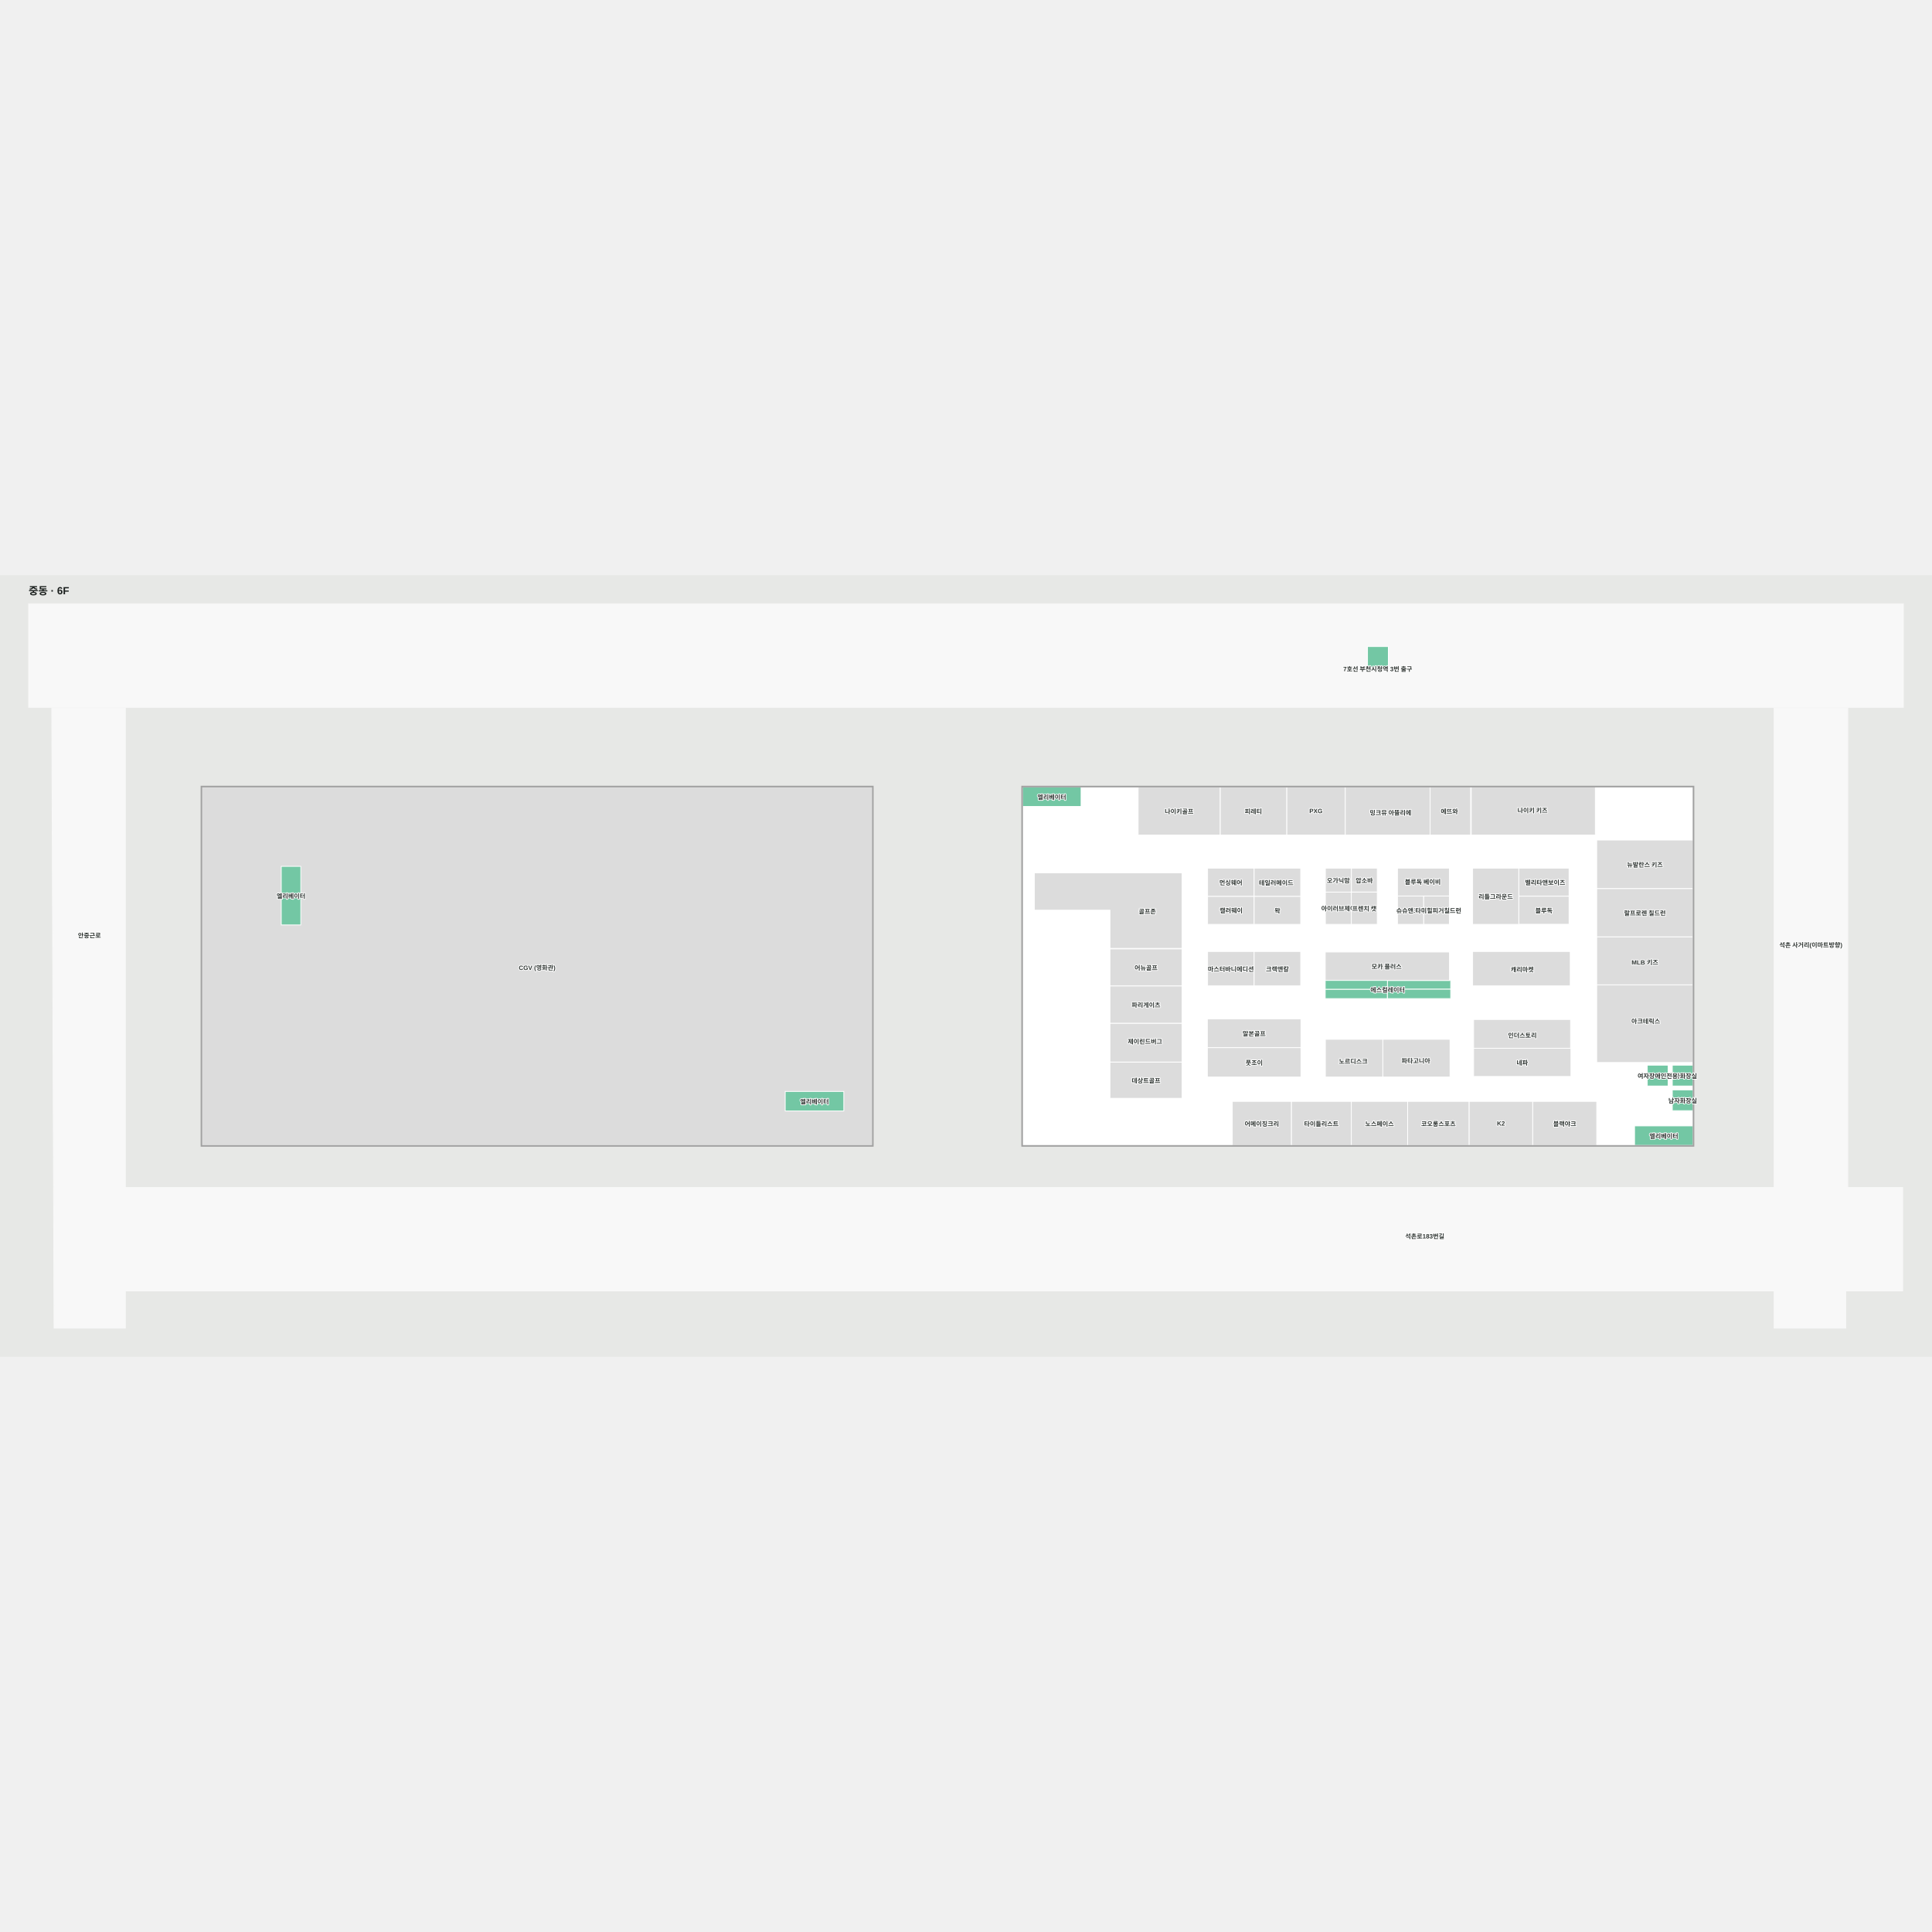
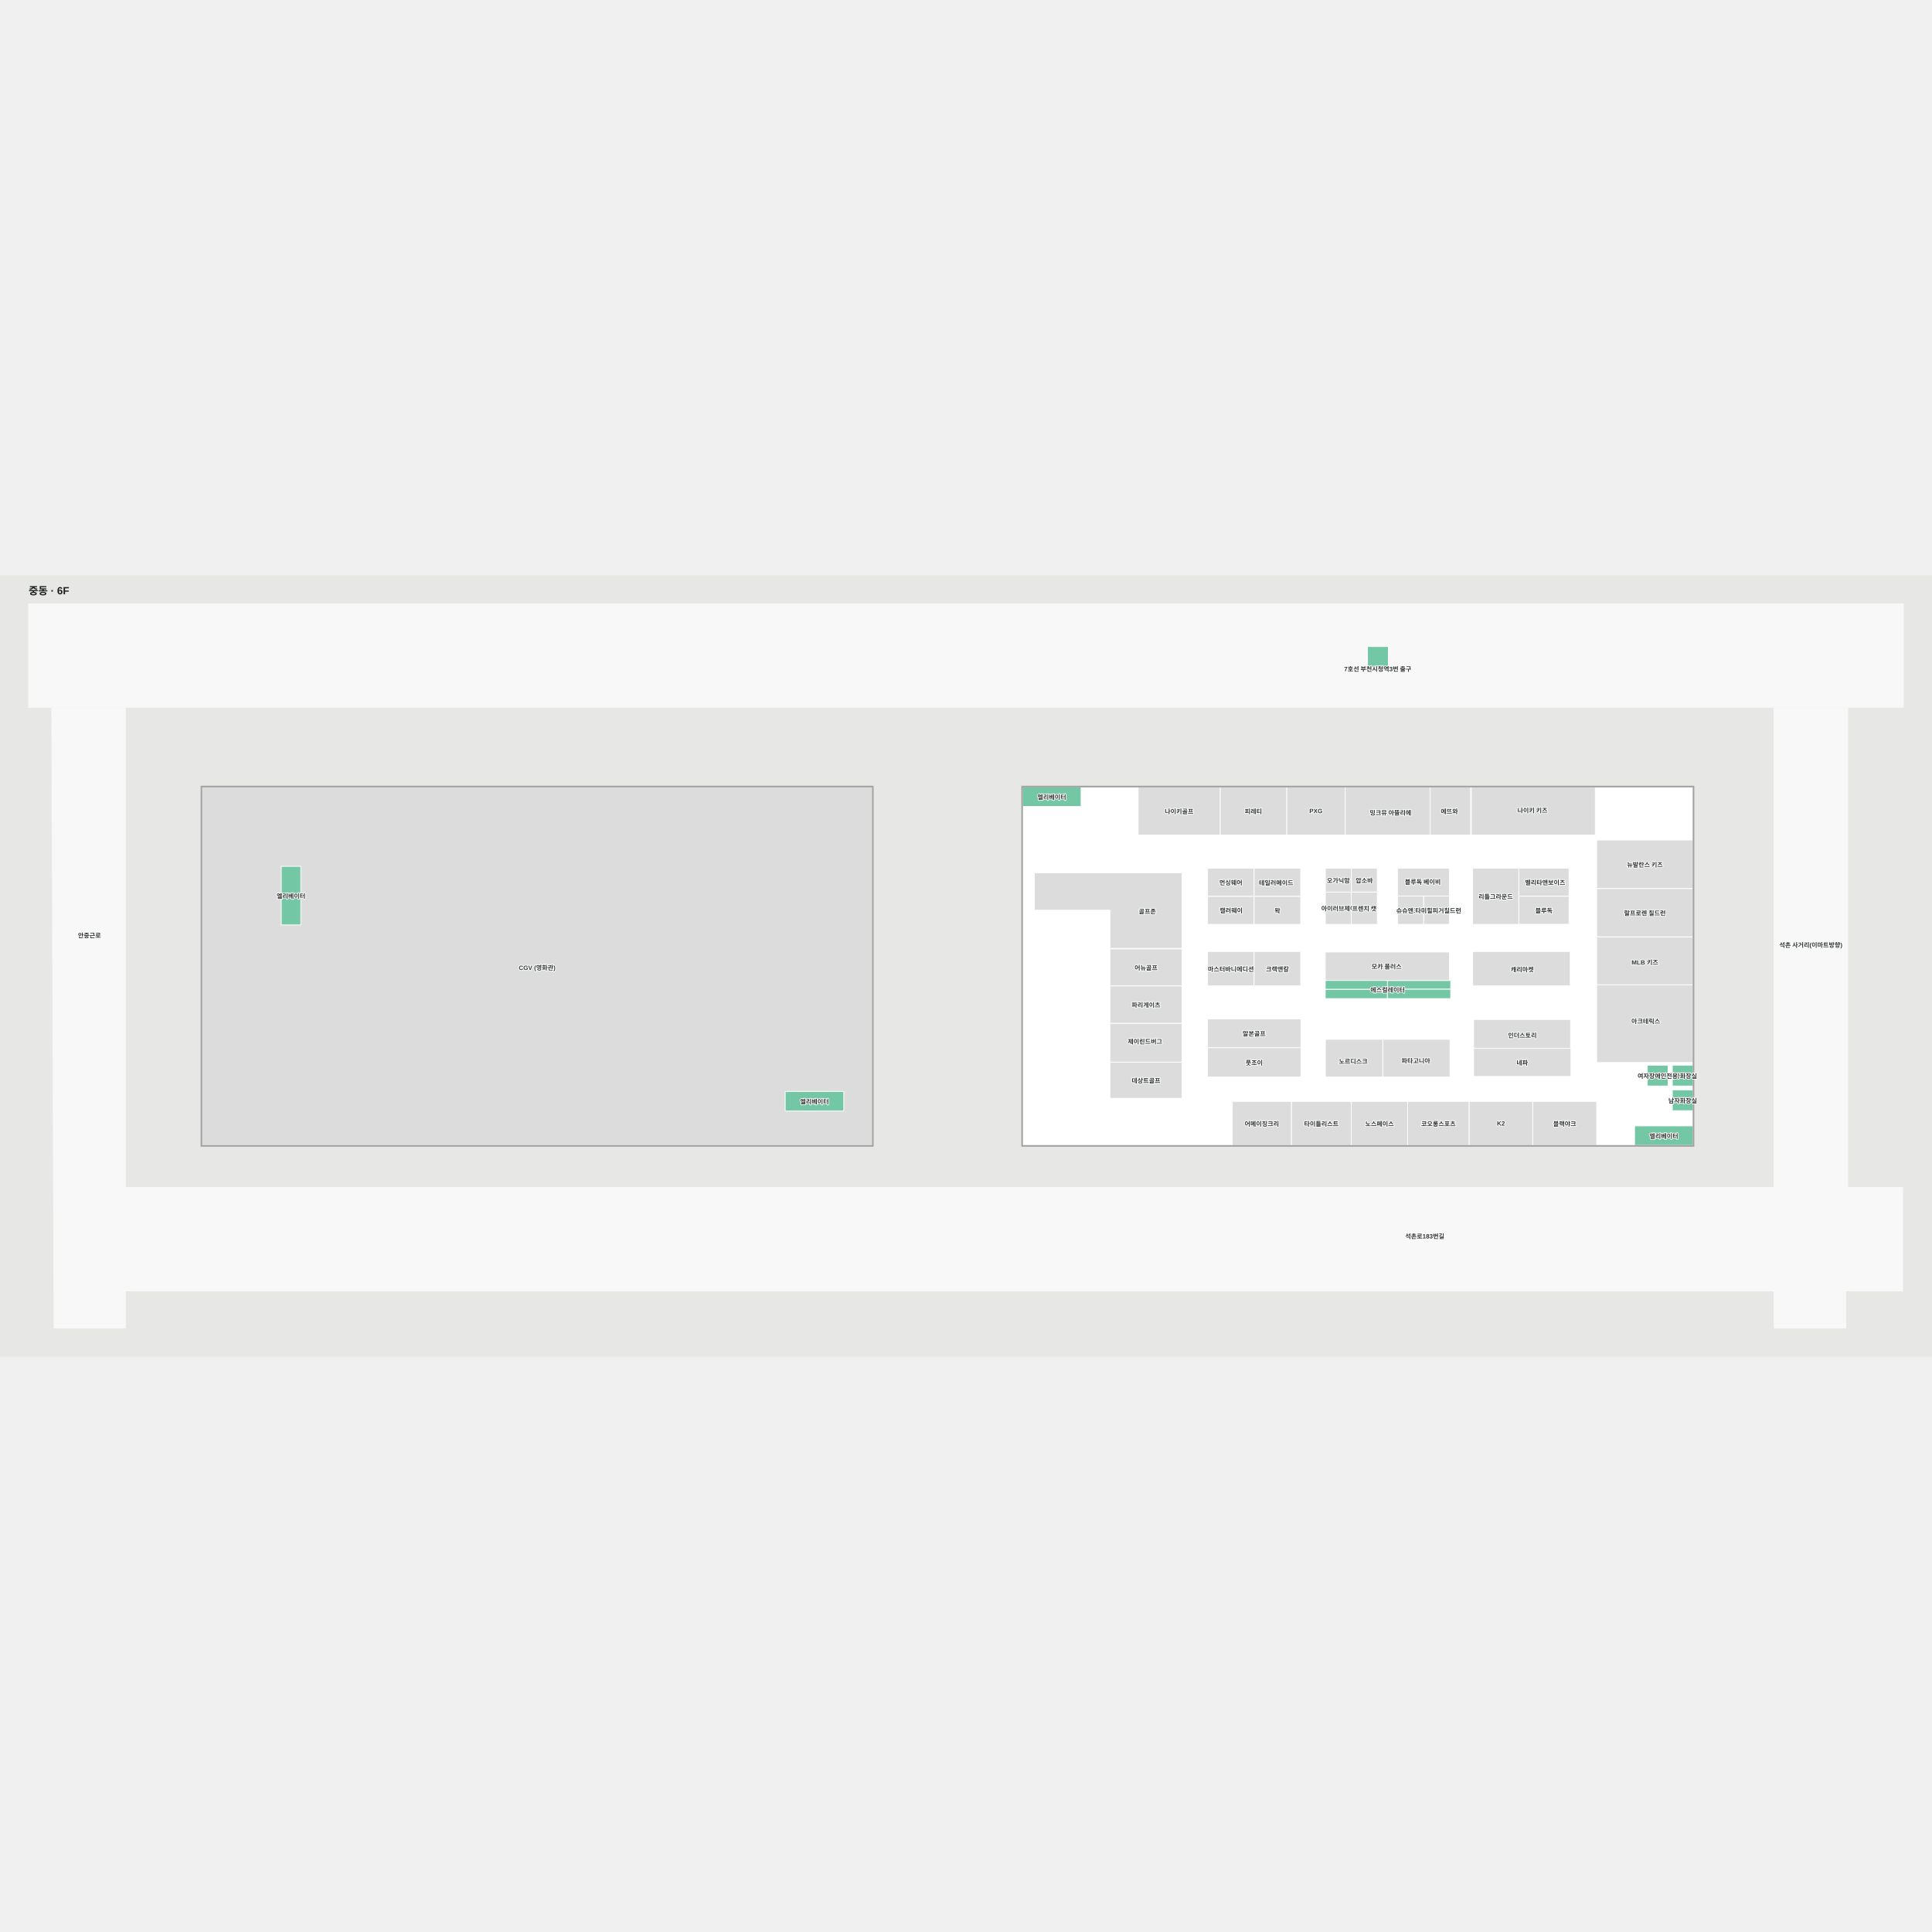
<svg xmlns="http://www.w3.org/2000/svg" viewBox="-55 55.362 3710 1500.97" width="1200" height="1200" role="img" aria-labelledby="title desc">
  <rect x="-55" y="55.362" width="3710" height="1500.97" fill="#e7e8e6" />
  <g>
    <polygon points="332.53,1150.50 1620.33,1150.50 1620.33,462.00 332.53,462.00 332.53,576.83" fill="#ffffff" fill-opacity="1" stroke="#ffffff" stroke-width="1.5" />
    <polygon points="1908.50,1150.40 3196.30,1150.40 3196.30,461.90 1908.50,461.90 1908.50,576.73" fill="#ffffff" fill-opacity="1" stroke="#ffffff" stroke-width="1.5" />
    <polygon points="3493.21,1231.12 3493.21,310.41 3351.90,310.41 3351.90,1231.12 185.72,1231.12 185.72,310.41 44.41,310.41 48.83,1501.33 185.72,1501.33 185.72,1429.83 3351.90,1429.83 3351.90,1501.33 3489.37,1501.33 3489.37,1429.83 3598.67,1429.83 3598.67,1231.12" fill="#f8f8f8" fill-opacity="1" stroke="#f8f8f8" stroke-width="1.5" />
    <polygon points="3600.00,309.08 0.00,309.08 0.00,110.36 3600.00,110.36" fill="#f8f8f8" fill-opacity="1" stroke="#f8f8f8" stroke-width="1.5" />
  </g>
  <g>
    <polygon points="3196.30,991.16 3011.13,991.16 3011.13,842.00 3196.30,842.00" fill="#dcdcdc" fill-opacity="1" stroke="#ffffff" stroke-width="1.5" />
    <polygon points="2770.24,462.00 3008.51,462.00 3008.51,554.34 2770.24,554.34" fill="#dcdcdc" fill-opacity="1" stroke="#ffffff" stroke-width="1.5" />
    <polygon points="2689.23,462.00 2769.03,462.00 2769.03,554.34 2689.23,554.34" fill="#dcdcdc" fill-opacity="1" stroke="#ffffff" stroke-width="1.5" />
    <polygon points="2528.10,462.00 2691.23,462.00 2691.23,554.34 2528.10,554.34" fill="#dcdcdc" fill-opacity="1" stroke="#ffffff" stroke-width="1.5" />
    <polygon points="2528.10,462.00 2415.77,462.00 2415.77,554.34 2528.10,554.34" fill="#dcdcdc" fill-opacity="1" stroke="#ffffff" stroke-width="1.5" />
    <polygon points="2287.96,462.00 2415.77,462.00 2415.77,554.34 2287.96,554.34" fill="#dcdcdc" fill-opacity="1" stroke="#ffffff" stroke-width="1.5" />
    <polygon points="2287.96,462.00 2130.59,462.00 2130.59,554.34 2287.96,554.34" fill="#dcdcdc" fill-opacity="1" stroke="#ffffff" stroke-width="1.5" />
    <polygon points="332.53,1150.50 1620.33,1150.50 1620.33,462.00 332.53,462.00" fill="#dcdcdc" fill-opacity="1" stroke="#ffffff" stroke-width="1.5" />
    <polygon points="3196.30,657.05 3011.13,657.05 3011.13,750.00 3196.30,750.00" fill="#dcdcdc" fill-opacity="1" stroke="#ffffff" stroke-width="1.5" />
    <polygon points="3011.13,750.00 3011.13,842.00 3196.30,842.00 3196.30,750.00" fill="#dcdcdc" fill-opacity="1" stroke="#ffffff" stroke-width="1.5" />
    <polygon points="3196.30,563.98 3011.13,563.98 3011.13,657.05 3196.30,657.05" fill="#dcdcdc" fill-opacity="1" stroke="#ffffff" stroke-width="1.5" />
    <polygon points="3011.13,1065.81 2888.20,1065.81 2888.20,1150.50 3011.13,1150.50" fill="#dcdcdc" fill-opacity="1" stroke="#ffffff" stroke-width="1.5" />
    <polygon points="2424.73,1065.81 2424.73,1150.50 2539.94,1150.50 2539.94,1065.81" fill="#dcdcdc" fill-opacity="1" stroke="#ffffff" stroke-width="1.5" />
    <polygon points="2311.37,1065.81 2311.37,1150.50 2424.73,1150.50 2424.73,1065.81" fill="#dcdcdc" fill-opacity="1" stroke="#ffffff" stroke-width="1.5" />
    <polygon points="2648.12,1065.81 2648.12,1150.50 2766.26,1150.50 2766.26,1065.81" fill="#dcdcdc" fill-opacity="1" stroke="#ffffff" stroke-width="1.5" />
    <polygon points="2539.94,1065.81 2539.94,1150.50 2648.12,1150.50 2648.12,1065.81" fill="#dcdcdc" fill-opacity="1" stroke="#ffffff" stroke-width="1.5" />
    <polygon points="2628.55,671.45 2628.55,725.91 2679.04,725.91 2678.91,671.45" fill="#dcdcdc" fill-opacity="1" stroke="#ffffff" stroke-width="1.5" />
    <polygon points="2728.20,617.96 2628.55,617.96 2628.55,671.45 2728.20,671.45" fill="#dcdcdc" fill-opacity="1" stroke="#ffffff" stroke-width="1.5" />
    <polygon points="2490.11,663.93 2490.11,725.91 2539.94,725.91 2539.94,663.93" fill="#dcdcdc" fill-opacity="1" stroke="#ffffff" stroke-width="1.5" />
    <polygon points="2589.77,663.93 2589.77,617.96 2539.94,617.96 2539.94,663.93" fill="#dcdcdc" fill-opacity="1" stroke="#ffffff" stroke-width="1.5" />
    <polygon points="2589.77,663.93 2539.94,663.93 2539.94,725.91 2589.77,725.91" fill="#dcdcdc" fill-opacity="1" stroke="#ffffff" stroke-width="1.5" />
    <polygon points="2539.94,617.96 2490.11,617.96 2490.11,663.93 2539.94,663.93" fill="#dcdcdc" fill-opacity="1" stroke="#ffffff" stroke-width="1.5" />
    <polygon points="2490.11,946.65 2490.11,1019.04 2600.49,1019.04 2600.49,946.65" fill="#dcdcdc" fill-opacity="1" stroke="#ffffff" stroke-width="1.5" />
    <polygon points="2729.44,946.65 2600.49,946.65 2600.49,1019.04 2729.44,1019.04" fill="#dcdcdc" fill-opacity="1" stroke="#ffffff" stroke-width="1.5" />
    <polygon points="2443.20,907.44 2263.50,907.44 2263.50,962.69 2443.20,962.69" fill="#dcdcdc" fill-opacity="1" stroke="#ffffff" stroke-width="1.5" />
    <polygon points="2263.89,671.94 2263.89,725.91 2353.29,725.91 2353.29,671.94" fill="#dcdcdc" fill-opacity="1" stroke="#ffffff" stroke-width="1.5" />
    <polygon points="2353.29,617.96 2263.89,617.96 2263.89,671.94 2353.29,671.94" fill="#dcdcdc" fill-opacity="1" stroke="#ffffff" stroke-width="1.5" />
    <polygon points="2353.29,671.94 2353.29,725.91 2442.69,725.91 2442.69,671.94" fill="#dcdcdc" fill-opacity="1" stroke="#ffffff" stroke-width="1.5" />
    <polygon points="2442.69,671.94 2442.69,617.96 2353.29,617.96 2353.29,671.94" fill="#dcdcdc" fill-opacity="1" stroke="#ffffff" stroke-width="1.5" />
    <polygon points="2263.89,843.99 2353.29,843.99 2353.29,777.99 2263.89,777.99" fill="#dcdcdc" fill-opacity="1" stroke="#ffffff" stroke-width="1.5" />
    <polygon points="2442.69,843.99 2442.69,777.99 2353.29,777.99 2353.29,843.99" fill="#dcdcdc" fill-opacity="1" stroke="#ffffff" stroke-width="1.5" />
    <polygon points="2214.98,843.99 2076.43,843.99 2076.43,915.97 2214.98,915.97" fill="#dcdcdc" fill-opacity="1" stroke="#ffffff" stroke-width="1.5" />
    <polygon points="2214.98,773.05 2076.43,773.05 2076.43,843.99 2214.98,843.99" fill="#dcdcdc" fill-opacity="1" stroke="#ffffff" stroke-width="1.5" />
    <polygon points="2076.43,915.97 2076.43,990.43 2214.98,990.43 2214.98,915.97" fill="#dcdcdc" fill-opacity="1" stroke="#ffffff" stroke-width="1.5" />
    <polygon points="2076.43,1059.89 2214.98,1059.89 2214.98,990.43 2076.43,990.43" fill="#dcdcdc" fill-opacity="1" stroke="#ffffff" stroke-width="1.5" />
    <polygon points="2774.72,1017.96 2961.68,1017.96 2961.68,963.80 2774.72,963.80" fill="#dcdcdc" fill-opacity="1" stroke="#ffffff" stroke-width="1.5" />
    <polygon points="2774.72,963.80 2960.95,963.80 2960.95,908.56 2774.72,908.56" fill="#dcdcdc" fill-opacity="1" stroke="#ffffff" stroke-width="1.5" />
    <polygon points="2772.83,843.99 2960.31,843.99 2960.31,777.99 2772.83,777.99" fill="#dcdcdc" fill-opacity="1" stroke="#ffffff" stroke-width="1.5" />
    <polygon points="2861.47,725.67 2958.02,725.67 2958.02,671.69 2861.47,671.69" fill="#dcdcdc" fill-opacity="1" stroke="#ffffff" stroke-width="1.5" />
    <polygon points="2861.47,671.69 2958.02,671.69 2958.02,617.96 2861.47,617.96" fill="#dcdcdc" fill-opacity="1" stroke="#ffffff" stroke-width="1.5" />
    <polygon points="2772.83,725.91 2861.47,725.91 2861.47,617.96 2772.83,617.96" fill="#dcdcdc" fill-opacity="1" stroke="#ffffff" stroke-width="1.5" />
    <polygon points="3148.25,996.28 3108.25,996.28 3108.25,1036.28 3148.25,1036.28" fill="#73c7a4" fill-opacity="1" stroke="#ffffff" stroke-width="1.5" />
    <polygon points="3196.32,1043.68 3156.32,1043.68 3156.32,1083.68 3196.32,1083.68" fill="#73c7a4" fill-opacity="1" stroke="#ffffff" stroke-width="1.5" />
    <polygon points="3196.32,996.28 3156.32,996.28 3156.32,1036.28 3196.32,1036.28" fill="#73c7a4" fill-opacity="1" stroke="#ffffff" stroke-width="1.5" />
    <polygon points="2489.85,868.45 2609.28,868.45 2609.28,850.44 2489.85,850.44" fill="#73c7a4" fill-opacity="1" stroke="#ffffff" stroke-width="1.5" />
    <polygon points="2609.28,833.56 2609.28,850.44 2730.75,850.44 2730.75,833.56" fill="#73c7a4" fill-opacity="1" stroke="#ffffff" stroke-width="1.5" />
    <polygon points="522.62,727.00 522.62,614.50 485.12,614.50 485.12,727.00" fill="#73c7a4" fill-opacity="1" stroke="#ffffff" stroke-width="1.5" />
    <polygon points="1565.33,1046.75 1452.83,1046.75 1452.83,1084.25 1565.33,1084.25" fill="#73c7a4" fill-opacity="1" stroke="#ffffff" stroke-width="1.5" />
    <polygon points="3196.30,1112.90 3083.80,1112.90 3083.80,1150.40 3196.30,1150.40" fill="#73c7a4" fill-opacity="1" stroke="#ffffff" stroke-width="1.5" />
    <polygon points="2021.00,462.00 1908.50,462.00 1908.50,499.50 2021.00,499.50" fill="#73c7a4" fill-opacity="1" stroke="#ffffff" stroke-width="1.5" />
    <polygon points="1620.33,542.01 1620.33,1150.50 332.53,1150.50 332.53,462.00 1620.33,462.00 1620.33,542.01 1621.83,542.01 1621.83,460.50 331.03,460.50 331.03,1152.00 1621.83,1152.00 1621.83,542.01" fill="#a1a1a1" fill-opacity="1" stroke="#a1a1a1" stroke-width="1.5" />
    <polygon points="2728.41,778.94 2489.85,778.94 2489.88,833.56 2728.41,833.56" fill="#dcdcdc" fill-opacity="1" stroke="#ffffff" stroke-width="1.5" />
    <polygon points="2728.20,671.45 2678.91,671.45 2679.04,725.91 2728.20,725.91" fill="#dcdcdc" fill-opacity="1" stroke="#ffffff" stroke-width="1.5" />
    <polygon points="2489.85,833.56 2489.85,850.44 2609.28,850.44 2609.28,833.56" fill="#73c7a4" fill-opacity="1" stroke="#ffffff" stroke-width="1.5" />
    <polygon points="2609.28,850.44 2609.28,868.45 2730.74,868.45 2730.75,850.44" fill="#73c7a4" fill-opacity="1" stroke="#ffffff" stroke-width="1.5" />
    <polygon points="2611.00,192.41 2571.00,192.41 2571.00,232.41 2611.00,232.41" fill="#73c7a4" fill-opacity="1" stroke="#ffffff" stroke-width="1.5" />
    <polygon points="2263.50,962.69 2263.50,1019.04 2443.20,1019.04 2443.20,962.69" fill="#dcdcdc" fill-opacity="1" stroke="#ffffff" stroke-width="1.5" />
    <polygon points="2766.26,1065.81 2766.26,1150.50 2888.20,1150.50 2888.20,1065.81" fill="#dcdcdc" fill-opacity="1" stroke="#ffffff" stroke-width="1.5" />
    <polygon points="1907.00,460.50 1907.00,576.83 1908.50,576.83 1908.50,462.00 3196.30,462.00 3196.30,1150.50 1908.50,1150.50 1908.50,576.83 1907.00,576.83 1907.00,1152.00 3197.80,1152.00 3197.80,460.50" fill="#a1a1a1" fill-opacity="1" stroke="#a1a1a1" stroke-width="1.5" />
    <polygon points="1931.22,627.01 1931.22,698.71 2076.42,698.71 2076.42,771.98 2214.98,771.98 2214.98,627.01" fill="#dcdcdc" fill-opacity="1" stroke="#ffffff" stroke-width="1.5" />
  </g>
  <g font-family="Arial, 'Noto Sans KR', sans-serif" font-size="12" font-weight="600" fill="#303633" stroke="#fff" stroke-width="3" paint-order="stroke" stroke-linejoin="round">
    <text x="2309.158" y="698.489" text-anchor="middle" dominant-baseline="central">캘러웨이</text>
    <text x="2145.703" y="808.518" text-anchor="middle" dominant-baseline="central">어뉴골프</text>
    <text x="2145.703" y="879.979" text-anchor="middle" dominant-baseline="central">파리게이츠</text>
    <text x="2145.703" y="1025.164" text-anchor="middle" dominant-baseline="central">데상트
골프</text>
    <text x="2353.353" y="935.064" text-anchor="middle" dominant-baseline="central">말본골프</text>
    <text x="2353.353" y="990.865" text-anchor="middle" dominant-baseline="central">풋조이</text>
    <text x="2827.23" y="1108.155" text-anchor="middle" dominant-baseline="central">K2</text>
    <text x="2707.189" y="1108.155" text-anchor="middle" dominant-baseline="central">코오롱
스포츠</text>
    <text x="2594.029" y="1108.155" text-anchor="middle" dominant-baseline="central">노스페이스</text>
    <text x="2949.665" y="1108.155" text-anchor="middle" dominant-baseline="central">블랙야크</text>
    <text x="2143.696" y="950.085" text-anchor="middle" dominant-baseline="central">제이린드버그</text>
    <text x="2663.908" y="987.075" text-anchor="middle" dominant-baseline="central">파타고니아</text>
    <text x="2868.202" y="990.879" text-anchor="middle" dominant-baseline="central">네파</text>
    <text x="2515.331" y="694.633" text-anchor="middle" dominant-baseline="central">아이
러브
제이</text>
    <text x="2308.592" y="810.988" text-anchor="middle" dominant-baseline="central">마스터바니
에디션</text>
    <text x="2397.991" y="810.988" text-anchor="middle" dominant-baseline="central">크랙앤칼</text>
    <text x="2308.592" y="644.947" text-anchor="middle" dominant-baseline="central">먼싱웨어</text>
    <text x="2395.577" y="645.35" text-anchor="middle" dominant-baseline="central">테일러
메이드</text>
    <text x="2397.991" y="698.924" text-anchor="middle" dominant-baseline="central">왁</text>
    <text x="2515.028" y="640.946" text-anchor="middle" dominant-baseline="central">오가닉
맘</text>
    <text x="2564.856" y="694.923" text-anchor="middle" dominant-baseline="central">프렌치 캣</text>
    <text x="2912.071" y="644.74" text-anchor="middle" dominant-baseline="central">벨리타앤보이즈</text>
    <text x="2653.792" y="698.68" text-anchor="middle" dominant-baseline="central">슈슈앤
크라</text>
    <text x="2817.154" y="671.936" text-anchor="middle" dominant-baseline="central">리틀그라운드</text>
    <text x="2706.866" y="698.766" text-anchor="middle" dominant-baseline="central">타미힐피거
칠드런</text>
    <text x="2909.746" y="698.68" text-anchor="middle" dominant-baseline="central">블루독</text>
    <text x="3103.716" y="610.516" text-anchor="middle" dominant-baseline="central">뉴발란스 키즈</text>
    <text x="3103.716" y="703.524" text-anchor="middle" dominant-baseline="central">랄프로렌 칠드런</text>
    <text x="3103.716" y="796" text-anchor="middle" dominant-baseline="central">MLB 키즈</text>
    <text x="2677.141" y="643.516" text-anchor="middle" dominant-baseline="central">블루독 베이비</text>
    <text x="2728.23" y="508.169" text-anchor="middle" dominant-baseline="central">에뜨와</text>
    <text x="2564.856" y="640.946" text-anchor="middle" dominant-baseline="central">압소바</text>
    <text x="2615.253" y="510.765" text-anchor="middle" dominant-baseline="central">밍크뮤 아뜰리에</text>
    <text x="2351.865" y="508.169" text-anchor="middle" dominant-baseline="central">피레티</text>
    <text x="976.434" y="806.25" text-anchor="middle" dominant-baseline="central">CGV (영화관)</text>
    <text x="2681" y="1324" text-anchor="middle" dominant-baseline="central">석촌로183번길</text>
    <text x="3422.343" y="764.685" text-anchor="middle" dominant-baseline="central">석촌 사거리
(이마트방향)</text>
    <text x="116.765" y="746.357" text-anchor="middle" dominant-baseline="central">안중근로</text>
    <text x="2868.356" y="938.272" text-anchor="middle" dominant-baseline="central">인더스토리</text>
    <text x="2482.333" y="1108.155" text-anchor="middle" dominant-baseline="central">타이틀리스트</text>
    <text x="2368.046" y="1108.155" text-anchor="middle" dominant-baseline="central">어메이징크리</text>
    <text x="2209.274" y="508.169" text-anchor="middle" dominant-baseline="central">나이키골프</text>
    <text x="2471.939" y="508.169" text-anchor="middle" dominant-baseline="central">PXG</text>
    <text x="2607.591" y="806.063" text-anchor="middle" dominant-baseline="central">모카 플러스</text>
    <text x="3140.05" y="1131.65" text-anchor="middle" dominant-baseline="central">엘리베이터</text>
    <text x="3176.325" y="1063.682" text-anchor="middle" dominant-baseline="central">남자화장실</text>
    <text x="3176.325" y="1016.278" text-anchor="middle" dominant-baseline="central">여자화장실</text>
    <text x="2609.687" y="850.899" text-anchor="middle" dominant-baseline="central">에스컬레이터</text>
    <text x="1964.75" y="480.75" text-anchor="middle" dominant-baseline="central">엘리베이터</text>
    <text x="1509.083" y="1065.5" text-anchor="middle" dominant-baseline="central">엘리베이터</text>
    <text x="503.868" y="670.75" text-anchor="middle" dominant-baseline="central">엘리베이터</text>
-     <text x="2590.654" y="232.677" text-anchor="middle" dominant-baseline="central">7호선 부천시청역 
+     <text x="2590.654" y="232.677" text-anchor="middle" dominant-baseline="central">7호선 부천시청역
3번 출구</text>
    <text x="3128.252" y="1016.278" text-anchor="middle" dominant-baseline="central">여자장애인전용</text>
    <text x="2148.293" y="700.308" text-anchor="middle" dominant-baseline="central">골프존</text>
    <text x="2887.794" y="506.277" text-anchor="middle" dominant-baseline="central">나이키 키즈</text>
    <text x="2868.143" y="811.783" text-anchor="middle" dominant-baseline="central">캐리마켓</text>
    <text x="2543.596" y="988.167" text-anchor="middle" dominant-baseline="central">노르디스크</text>
    <text x="3105.344" y="911.101" text-anchor="middle" dominant-baseline="central">아크테릭스</text>
  </g>
+   <style>.managed-brand { fill:#9a5300; font-size:15px; font-weight:800; stroke:#fff7df; stroke-width:5; }</style>
  <text x="0" y="92.362" font-family="Arial, 'Noto Sans KR', sans-serif" font-size="20" font-weight="700" fill="#1a1f1d">중동 · 6F</text>
</svg>
